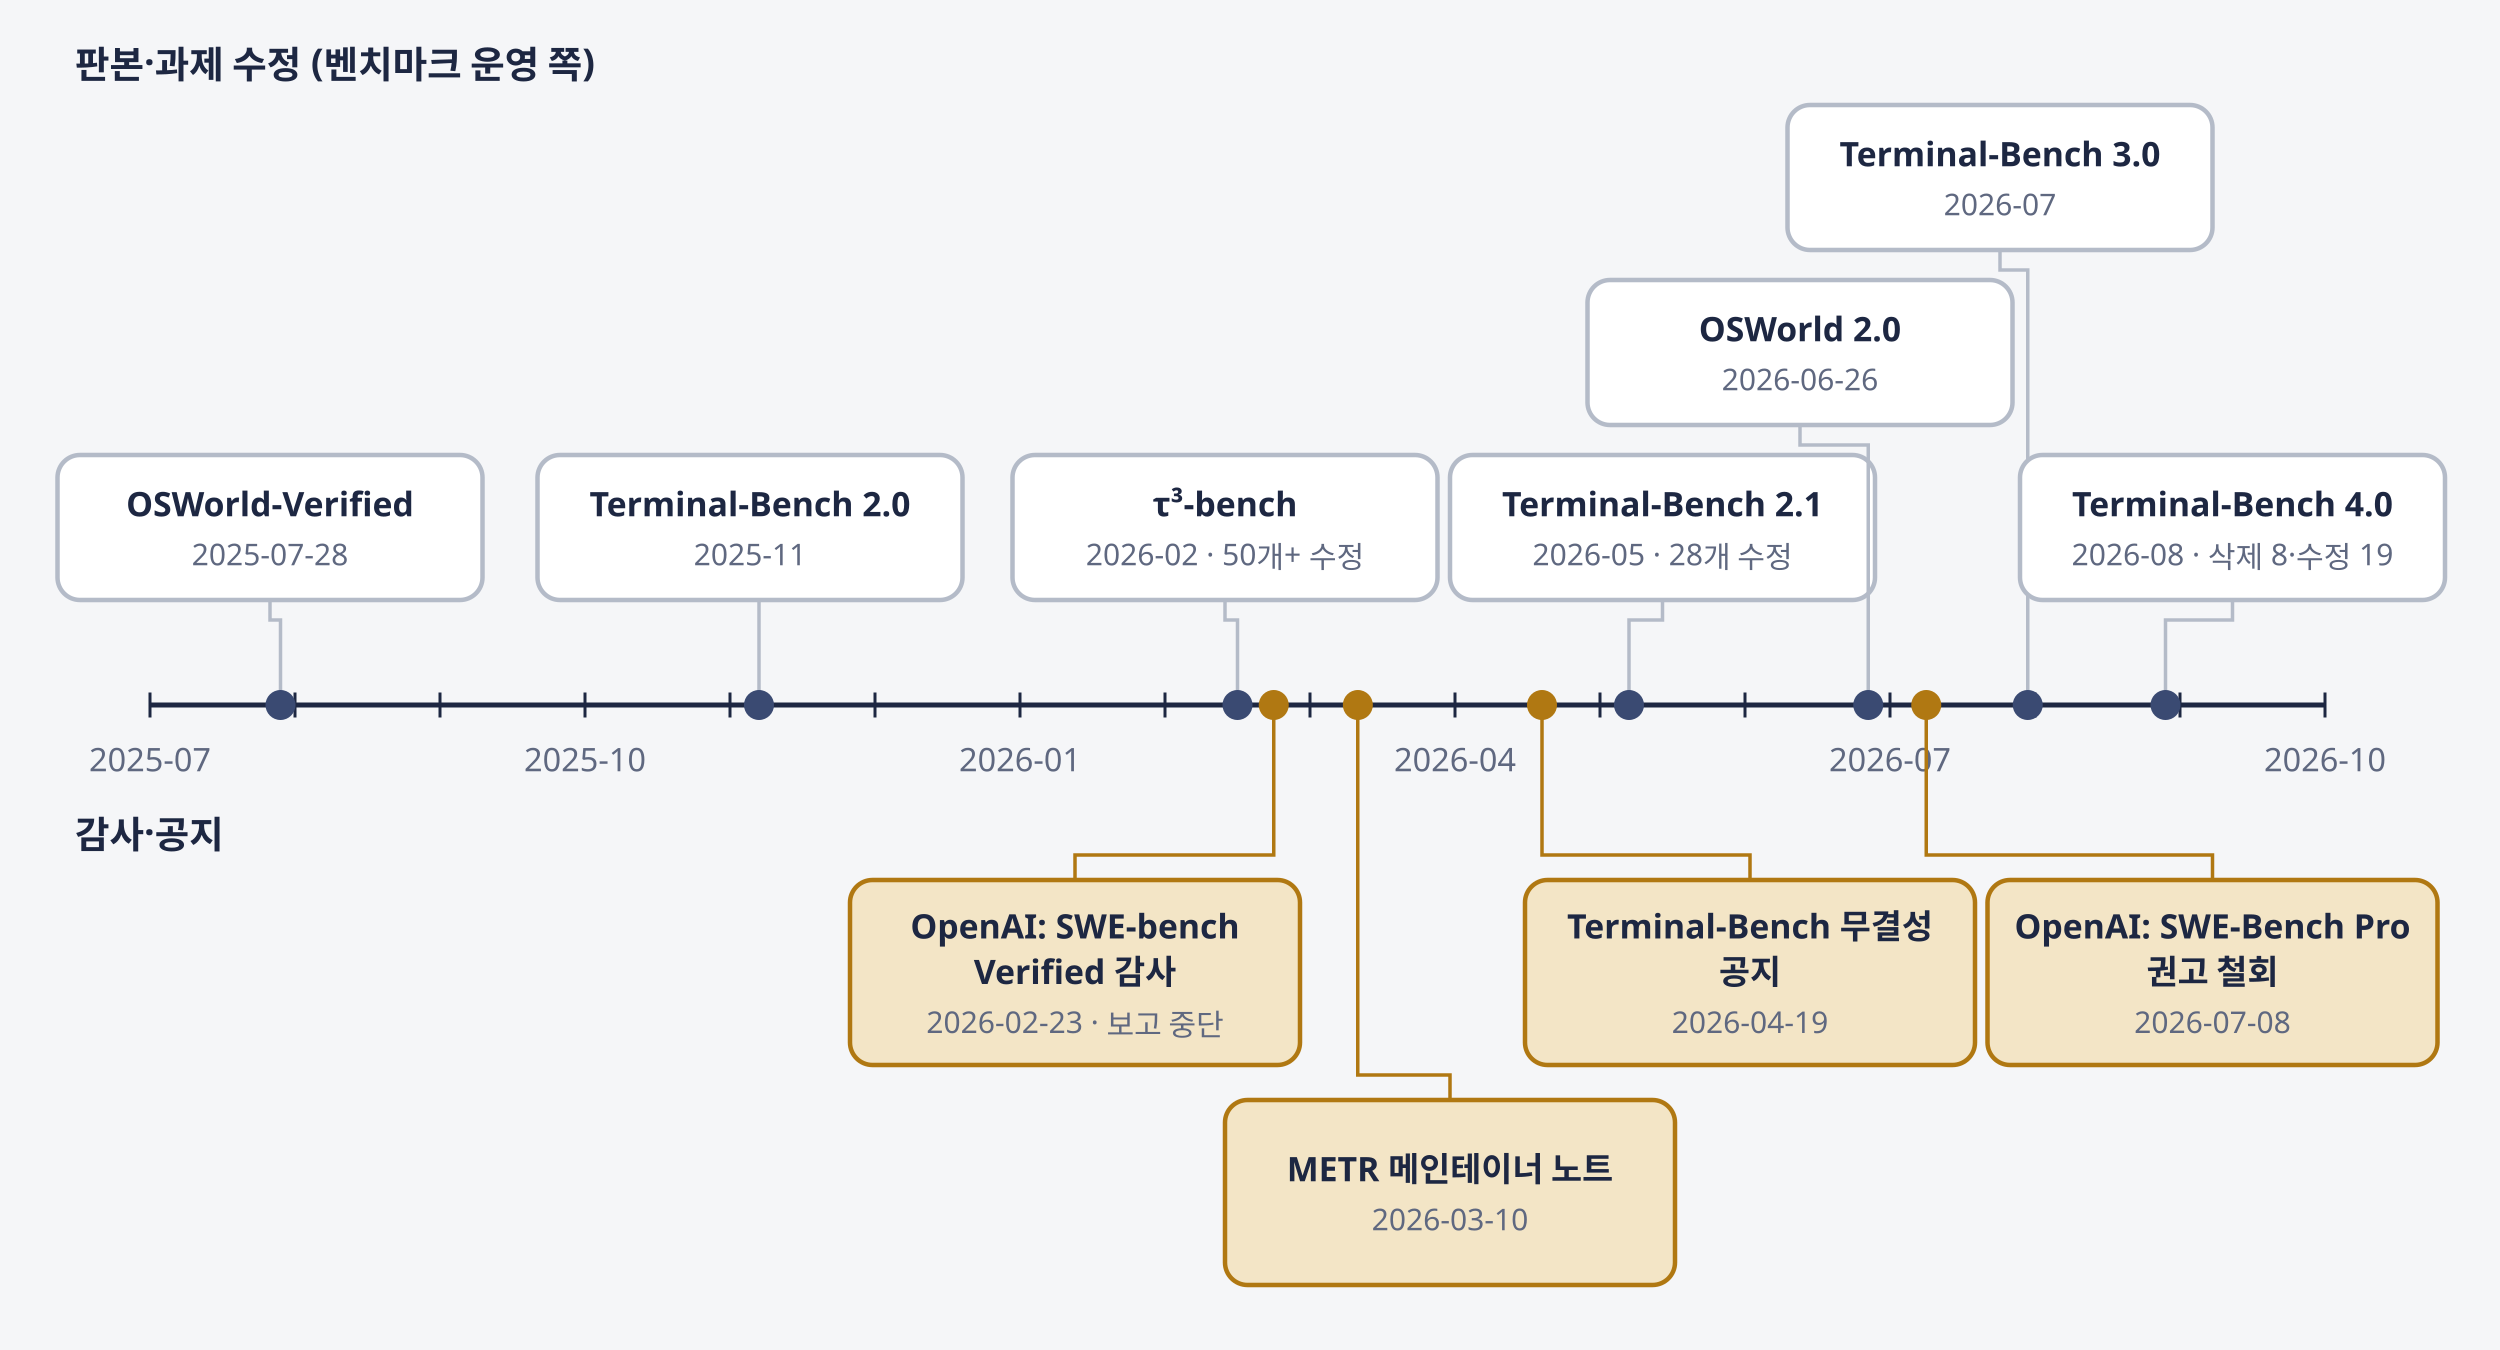
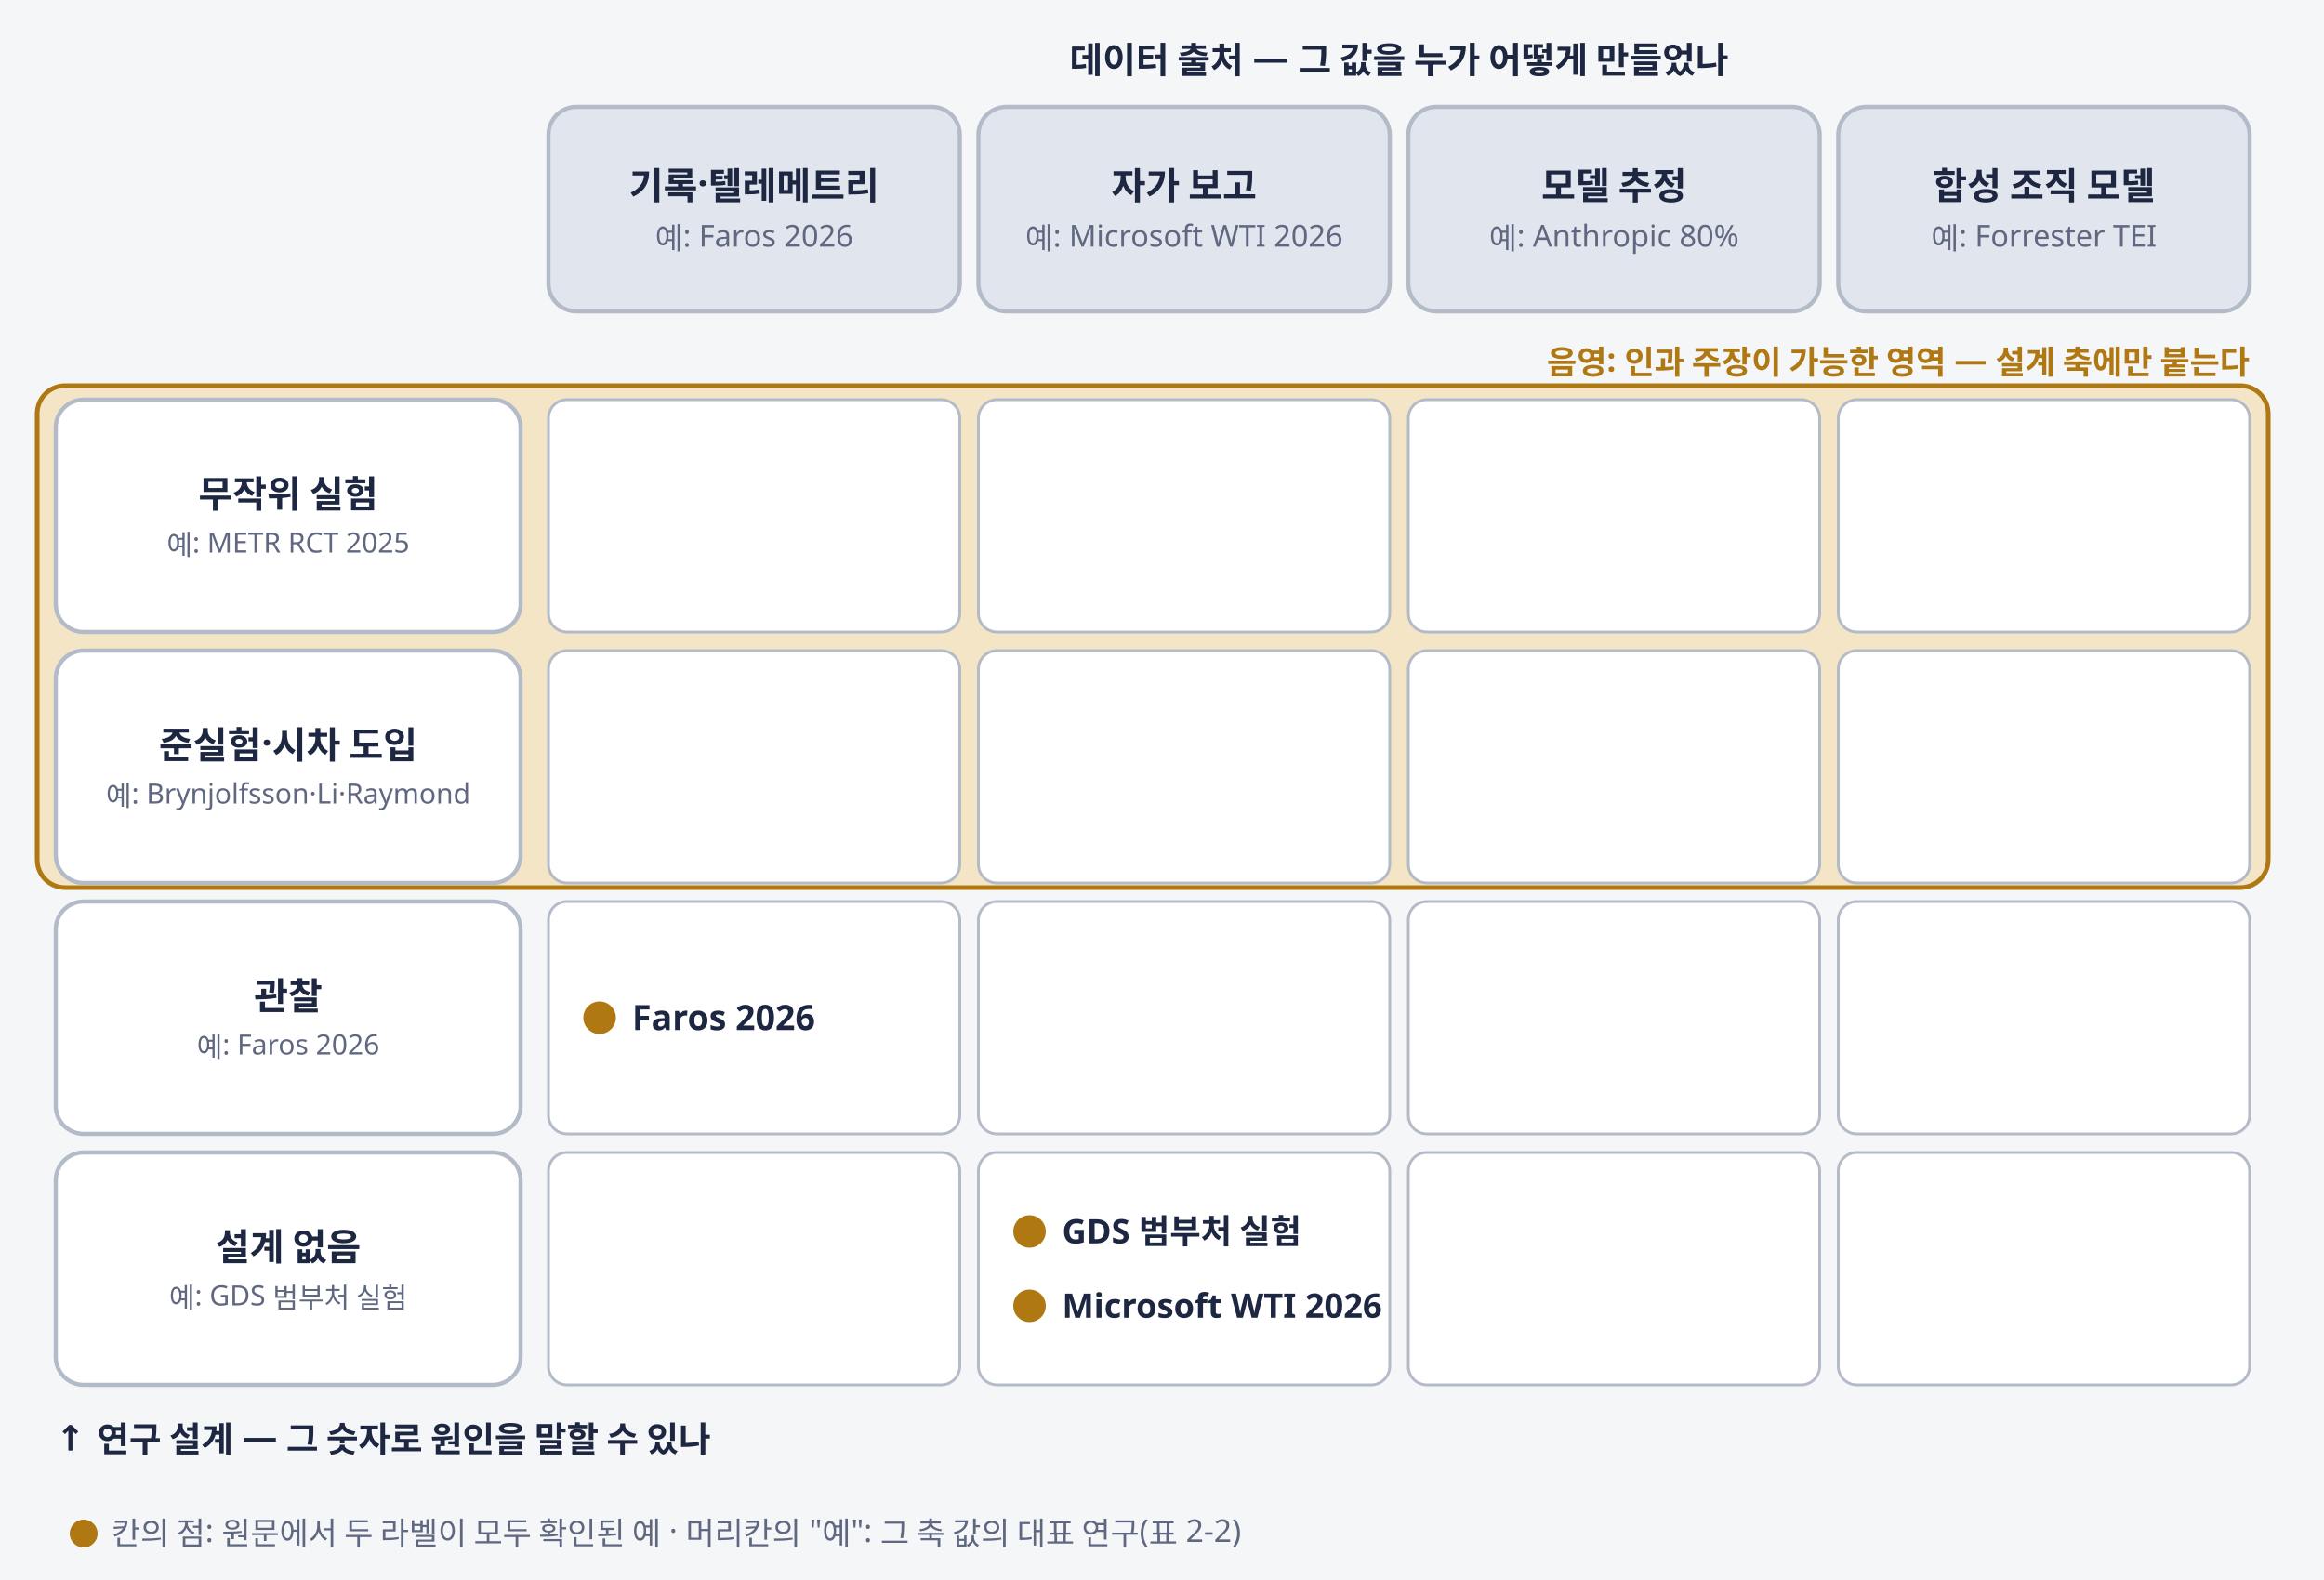
- <svg xmlns="http://www.w3.org/2000/svg" viewBox="0 0 1000 540" role="img" aria-label="벤치마크 감사·판본 이력 연표 (2025-07 ~ 2026-08)" font-family="Pretendard,'Apple SD Gothic Neo','Noto Sans KR',sans-serif">
+ <svg xmlns="http://www.w3.org/2000/svg" viewBox="0 0 1000 680" role="img" aria-label="연구 설계 × 데이터 출처 두 축 격자" font-family="Pretendard,'Apple SD Gothic Neo','Noto Sans KR',sans-serif">
  <defs>
    <marker id="mi" viewBox="0 0 10 10" refX="9" refY="5" markerWidth="7" markerHeight="7" orient="auto-start-reverse">
      <path d="M0,0L10,5L0,10z" fill="#1D2742" />
    </marker>
    <marker id="mc" viewBox="0 0 10 10" refX="9" refY="5" markerWidth="8" markerHeight="8" orient="auto-start-reverse">
      <path d="M0,0L10,5L0,10z" fill="#B07812" />
    </marker>
  </defs>
-   <rect width="1000" height="540" fill="#F5F6F8" />
-   <line x1="60" y1="282" x2="930" y2="282" stroke="#1D2742" stroke-width="2" />
-   <line x1="60" y1="277" x2="60" y2="287" stroke="#1D2742" stroke-width="1.2" />
-   <line x1="118" y1="277" x2="118" y2="287" stroke="#1D2742" stroke-width="1.2" />
-   <line x1="176" y1="277" x2="176" y2="287" stroke="#1D2742" stroke-width="1.2" />
-   <line x1="234" y1="277" x2="234" y2="287" stroke="#1D2742" stroke-width="1.2" />
-   <line x1="292" y1="277" x2="292" y2="287" stroke="#1D2742" stroke-width="1.2" />
-   <line x1="350" y1="277" x2="350" y2="287" stroke="#1D2742" stroke-width="1.2" />
-   <line x1="408" y1="277" x2="408" y2="287" stroke="#1D2742" stroke-width="1.2" />
-   <line x1="466" y1="277" x2="466" y2="287" stroke="#1D2742" stroke-width="1.2" />
-   <line x1="524" y1="277" x2="524" y2="287" stroke="#1D2742" stroke-width="1.2" />
-   <line x1="582" y1="277" x2="582" y2="287" stroke="#1D2742" stroke-width="1.2" />
-   <line x1="640" y1="277" x2="640" y2="287" stroke="#1D2742" stroke-width="1.2" />
-   <line x1="698" y1="277" x2="698" y2="287" stroke="#1D2742" stroke-width="1.2" />
-   <line x1="756" y1="277" x2="756" y2="287" stroke="#1D2742" stroke-width="1.2" />
-   <line x1="814" y1="277" x2="814" y2="287" stroke="#1D2742" stroke-width="1.2" />
-   <line x1="872" y1="277" x2="872" y2="287" stroke="#1D2742" stroke-width="1.2" />
-   <line x1="930" y1="277" x2="930" y2="287" stroke="#1D2742" stroke-width="1.2" />
-   <text fill="#5F6880" font-size="13" font-weight="400" text-anchor="middle" dominant-baseline="middle">
-     <tspan x="60.0" y="304.0">2025-07</tspan>
+   <rect width="1000" height="680" fill="#F5F6F8" />
+   <text fill="#1D2742" font-size="15.5" font-weight="700" text-anchor="middle" dominant-baseline="middle">
+     <tspan x="602.0" y="26.0">데이터 출처 — 그 값을 누가 어떻게 만들었나</tspan>
  </text>
-   <text fill="#5F6880" font-size="13" font-weight="400" text-anchor="middle" dominant-baseline="middle">
-     <tspan x="234.0" y="304.0">2025-10</tspan>
+   <rect x="236" y="46" width="177" height="88" rx="12" fill="#E1E5EE" stroke="#B4BBC8" stroke-width="1.8" />
+   <text x="324.5" y="85.7" fill="#1D2742" font-size="16" font-weight="700" text-anchor="middle">기록·텔레메트리</text>
+   <text x="324.5" y="107.2" fill="#5F6880" font-size="13" font-weight="400" text-anchor="middle">예: Faros 2026</text>
+   <rect x="421" y="46" width="177" height="88" rx="12" fill="#E1E5EE" stroke="#B4BBC8" stroke-width="1.8" />
+   <text x="509.5" y="85.7" fill="#1D2742" font-size="16" font-weight="700" text-anchor="middle">자가 보고</text>
+   <text x="509.5" y="107.2" fill="#5F6880" font-size="13" font-weight="400" text-anchor="middle">예: Microsoft WTI 2026</text>
+   <rect x="606" y="46" width="177" height="88" rx="12" fill="#E1E5EE" stroke="#B4BBC8" stroke-width="1.8" />
+   <text x="694.5" y="85.7" fill="#1D2742" font-size="16" font-weight="700" text-anchor="middle">모델 추정</text>
+   <text x="694.5" y="107.2" fill="#5F6880" font-size="13" font-weight="400" text-anchor="middle">예: Anthropic 80%</text>
+   <rect x="791" y="46" width="177" height="88" rx="12" fill="#E1E5EE" stroke="#B4BBC8" stroke-width="1.8" />
+   <text x="879.5" y="85.7" fill="#1D2742" font-size="16" font-weight="700" text-anchor="middle">합성 조직 모델</text>
+   <text x="879.5" y="107.2" fill="#5F6880" font-size="13" font-weight="400" text-anchor="middle">예: Forrester TEI</text>
+   <rect x="16.0" y="166.0" width="960.0" height="216.0" rx="12" fill="#F3E5C6" stroke="#B07812" stroke-width="2" />
+   <rect x="24" y="172" width="200" height="100" rx="12" fill="#FFFFFF" stroke="#B4BBC8" stroke-width="1.8" />
+   <text x="124.0" y="218.4" fill="#1D2742" font-size="16" font-weight="700" text-anchor="middle">무작위 실험</text>
+   <text x="124.0" y="238.8" fill="#5F6880" font-size="12" font-weight="400" text-anchor="middle">예: METR RCT 2025</text>
+   <rect x="236.0" y="172.0" width="177.0" height="100.0" rx="8" fill="#FFFFFF" stroke="#B4BBC8" stroke-width="1.2" />
+   <rect x="421.0" y="172.0" width="177.0" height="100.0" rx="8" fill="#FFFFFF" stroke="#B4BBC8" stroke-width="1.2" />
+   <rect x="606.0" y="172.0" width="177.0" height="100.0" rx="8" fill="#FFFFFF" stroke="#B4BBC8" stroke-width="1.2" />
+   <rect x="791.0" y="172.0" width="177.0" height="100.0" rx="8" fill="#FFFFFF" stroke="#B4BBC8" stroke-width="1.2" />
+   <rect x="24" y="280" width="200" height="100" rx="12" fill="#FFFFFF" stroke="#B4BBC8" stroke-width="1.8" />
+   <text x="124.0" y="326.4" fill="#1D2742" font-size="16" font-weight="700" text-anchor="middle">준실험·시차 도입</text>
+   <text x="124.0" y="346.8" fill="#5F6880" font-size="12" font-weight="400" text-anchor="middle">예: Brynjolfsson·Li·Raymond</text>
+   <rect x="236.0" y="280.0" width="177.0" height="100.0" rx="8" fill="#FFFFFF" stroke="#B4BBC8" stroke-width="1.2" />
+   <rect x="421.0" y="280.0" width="177.0" height="100.0" rx="8" fill="#FFFFFF" stroke="#B4BBC8" stroke-width="1.2" />
+   <rect x="606.0" y="280.0" width="177.0" height="100.0" rx="8" fill="#FFFFFF" stroke="#B4BBC8" stroke-width="1.2" />
+   <rect x="791.0" y="280.0" width="177.0" height="100.0" rx="8" fill="#FFFFFF" stroke="#B4BBC8" stroke-width="1.2" />
+   <rect x="24" y="388" width="200" height="100" rx="12" fill="#FFFFFF" stroke="#B4BBC8" stroke-width="1.8" />
+   <text x="124.0" y="434.4" fill="#1D2742" font-size="16" font-weight="700" text-anchor="middle">관찰</text>
+   <text x="124.0" y="454.8" fill="#5F6880" font-size="12" font-weight="400" text-anchor="middle">예: Faros 2026</text>
+   <rect x="236.0" y="388.0" width="177.0" height="100.0" rx="8" fill="#FFFFFF" stroke="#B4BBC8" stroke-width="1.2" />
+   <rect x="421.0" y="388.0" width="177.0" height="100.0" rx="8" fill="#FFFFFF" stroke="#B4BBC8" stroke-width="1.2" />
+   <rect x="606.0" y="388.0" width="177.0" height="100.0" rx="8" fill="#FFFFFF" stroke="#B4BBC8" stroke-width="1.2" />
+   <rect x="791.0" y="388.0" width="177.0" height="100.0" rx="8" fill="#FFFFFF" stroke="#B4BBC8" stroke-width="1.2" />
+   <rect x="24" y="496" width="200" height="100" rx="12" fill="#FFFFFF" stroke="#B4BBC8" stroke-width="1.8" />
+   <text x="124.0" y="542.4" fill="#1D2742" font-size="16" font-weight="700" text-anchor="middle">설계 없음</text>
+   <text x="124.0" y="562.8" fill="#5F6880" font-size="12" font-weight="400" text-anchor="middle">예: GDS 범부처 실험</text>
+   <rect x="236.0" y="496.0" width="177.0" height="100.0" rx="8" fill="#FFFFFF" stroke="#B4BBC8" stroke-width="1.2" />
+   <rect x="421.0" y="496.0" width="177.0" height="100.0" rx="8" fill="#FFFFFF" stroke="#B4BBC8" stroke-width="1.2" />
+   <rect x="606.0" y="496.0" width="177.0" height="100.0" rx="8" fill="#FFFFFF" stroke="#B4BBC8" stroke-width="1.2" />
+   <rect x="791.0" y="496.0" width="177.0" height="100.0" rx="8" fill="#FFFFFF" stroke="#B4BBC8" stroke-width="1.2" />
+   <text fill="#1D2742" font-size="15" font-weight="700" text-anchor="start" dominant-baseline="middle">
+     <tspan x="24.0" y="620.0">↑ 연구 설계 — 그 숫자로 원인을 말할 수 있나</tspan>
  </text>
-   <text fill="#5F6880" font-size="13" font-weight="400" text-anchor="middle" dominant-baseline="middle">
-     <tspan x="408.0" y="304.0">2026-01</tspan>
+   <circle cx="258" cy="438.0" r="7" fill="#B07812" />
+   <text fill="#1D2742" font-size="15" font-weight="700" text-anchor="start" dominant-baseline="middle">
+     <tspan x="272.0" y="438.0">Faros 2026</tspan>
  </text>
-   <text fill="#5F6880" font-size="13" font-weight="400" text-anchor="middle" dominant-baseline="middle">
-     <tspan x="582.0" y="304.0">2026-04</tspan>
+   <circle cx="443" cy="530" r="7" fill="#B07812" />
+   <text fill="#1D2742" font-size="14.5" font-weight="700" text-anchor="start" dominant-baseline="middle">
+     <tspan x="457.0" y="530.0">GDS 범부처 실험</tspan>
  </text>
-   <text fill="#5F6880" font-size="13" font-weight="400" text-anchor="middle" dominant-baseline="middle">
-     <tspan x="756.0" y="304.0">2026-07</tspan>
+   <circle cx="443" cy="562" r="7" fill="#B07812" />
+   <text fill="#1D2742" font-size="14.5" font-weight="700" text-anchor="start" dominant-baseline="middle">
+     <tspan x="457.0" y="562.0">Microsoft WTI 2026</tspan>
  </text>
-   <text fill="#5F6880" font-size="13" font-weight="400" text-anchor="middle" dominant-baseline="middle">
-     <tspan x="930.0" y="304.0">2026-10</tspan>
+   <text fill="#B07812" font-size="14" font-weight="700" text-anchor="end" dominant-baseline="middle">
+     <tspan x="968.0" y="156.0">음영: 인과 주장이 가능한 영역 — 설계 축에만 붙는다</tspan>
  </text>
-   <text fill="#1D2742" font-size="15" font-weight="700" text-anchor="start" dominant-baseline="middle">
-     <tspan x="30.0" y="26.0">판본·과제 수정 (벤치마크 운영 쪽)</tspan>
+   <circle cx="36" cy="660" r="6" fill="#B07812" />
+   <text fill="#5F6880" font-size="13.5" font-weight="400" text-anchor="start" dominant-baseline="middle">
+     <tspan x="48.0" y="660.0">칸의 점: 원문에서 두 라벨이 모두 확인된 예  ·  머리칸의 "예": 그 축 값의 대표 연구(표 2-2)</tspan>
  </text>
-   <text fill="#1D2742" font-size="15" font-weight="700" text-anchor="start" dominant-baseline="middle">
-     <tspan x="30.0" y="334.0">감사·공지</tspan>
-   </text>
-   <path d="M112.2,282 L112.2,248 L108.0,248 L108.0,240" fill="none" stroke="#B4BBC8" stroke-width="1.4" />
-   <circle cx="112.2" cy="282" r="6" fill="#3A4A72" />
-   <rect x="23.0" y="182" width="170" height="58" rx="9" fill="#FFFFFF" stroke="#B4BBC8" stroke-width="1.8" />
-   <text x="108.0" y="206.5" fill="#1D2742" font-size="13.5" font-weight="700" text-anchor="middle">OSWorld-Verified</text>
-   <text x="108.0" y="226.1" fill="#5F6880" font-size="12" font-weight="400" text-anchor="middle">2025-07-28</text>
-   <line x1="303.6" y1="282" x2="303.6" y2="240" stroke="#B4BBC8" stroke-width="1.4" />
-   <circle cx="303.6" cy="282" r="6" fill="#3A4A72" />
-   <rect x="215.0" y="182" width="170" height="58" rx="9" fill="#FFFFFF" stroke="#B4BBC8" stroke-width="1.8" />
-   <text x="300.0" y="206.5" fill="#1D2742" font-size="13.5" font-weight="700" text-anchor="middle">Terminal-Bench 2.0</text>
-   <text x="300.0" y="226.1" fill="#5F6880" font-size="12" font-weight="400" text-anchor="middle">2025-11</text>
-   <path d="M495.0,282 L495.0,248 L490.0,248 L490.0,240" fill="none" stroke="#B4BBC8" stroke-width="1.4" />
-   <circle cx="495.0" cy="282" r="6" fill="#3A4A72" />
-   <rect x="405.0" y="182" width="170" height="58" rx="9" fill="#FFFFFF" stroke="#B4BBC8" stroke-width="1.8" />
-   <text x="490.0" y="206.5" fill="#1D2742" font-size="13.5" font-weight="700" text-anchor="middle">τ³-bench</text>
-   <text x="490.0" y="226.1" fill="#5F6880" font-size="12" font-weight="400" text-anchor="middle">2026-02 · 50개+ 수정</text>
-   <path d="M651.6,282 L651.6,248 L665.0,248 L665.0,240" fill="none" stroke="#B4BBC8" stroke-width="1.4" />
-   <circle cx="651.6" cy="282" r="6" fill="#3A4A72" />
-   <rect x="580.0" y="182" width="170" height="58" rx="9" fill="#FFFFFF" stroke="#B4BBC8" stroke-width="1.8" />
-   <text x="665.0" y="206.5" fill="#1D2742" font-size="13.5" font-weight="700" text-anchor="middle">Terminal-Bench 2.1</text>
-   <text x="665.0" y="226.1" fill="#5F6880" font-size="12" font-weight="400" text-anchor="middle">2026-05 · 28개 수정</text>
-   <path d="M747.3,282 L747.3,178 L720.0,178 L720.0,170" fill="none" stroke="#B4BBC8" stroke-width="1.4" />
-   <circle cx="747.3" cy="282" r="6" fill="#3A4A72" />
-   <rect x="635.0" y="112" width="170" height="58" rx="9" fill="#FFFFFF" stroke="#B4BBC8" stroke-width="1.8" />
-   <text x="720.0" y="136.5" fill="#1D2742" font-size="13.5" font-weight="700" text-anchor="middle">OSWorld 2.0</text>
-   <text x="720.0" y="156.1" fill="#5F6880" font-size="12" font-weight="400" text-anchor="middle">2026-06-26</text>
-   <path d="M811.1,282 L811.1,108 L800.0,108 L800.0,100" fill="none" stroke="#B4BBC8" stroke-width="1.4" />
-   <circle cx="811.1" cy="282" r="6" fill="#3A4A72" />
-   <rect x="715.0" y="42" width="170" height="58" rx="9" fill="#FFFFFF" stroke="#B4BBC8" stroke-width="1.8" />
-   <text x="800.0" y="66.5" fill="#1D2742" font-size="13.5" font-weight="700" text-anchor="middle">Terminal-Bench 3.0</text>
-   <text x="800.0" y="86.1" fill="#5F6880" font-size="12" font-weight="400" text-anchor="middle">2026-07</text>
-   <path d="M866.2,282 L866.2,248 L893.0,248 L893.0,240" fill="none" stroke="#B4BBC8" stroke-width="1.4" />
-   <circle cx="866.2" cy="282" r="6" fill="#3A4A72" />
-   <rect x="808.0" y="182" width="170" height="58" rx="9" fill="#FFFFFF" stroke="#B4BBC8" stroke-width="1.8" />
-   <text x="893.0" y="206.5" fill="#1D2742" font-size="13.5" font-weight="700" text-anchor="middle">Terminal-Bench 4.0</text>
-   <text x="893.0" y="226.1" fill="#5F6880" font-size="12" font-weight="400" text-anchor="middle">2026-08 · 삭제 8·수정 19</text>
-   <path d="M509.5,282 L509.5,342 L430.0,342 L430.0,352" fill="none" stroke="#B07812" stroke-width="1.4" />
-   <circle cx="509.5" cy="282" r="6" fill="#B07812" />
-   <rect x="340.0" y="352" width="180" height="74" rx="9" fill="#F3E5C6" stroke="#B07812" stroke-width="1.8" />
-   <text x="430.0" y="375.4" fill="#1D2742" font-size="13.5" font-weight="700" text-anchor="middle">OpenAI: SWE-bench</text>
-   <text x="430.0" y="393.6" fill="#1D2742" font-size="13.5" font-weight="700" text-anchor="middle">Verified 감사</text>
-   <text x="430.0" y="413.2" fill="#5F6880" font-size="12" font-weight="400" text-anchor="middle">2026-02-23 · 보고 중단</text>
-   <path d="M543.1,282 L543.1,430 L580.0,430 L580.0,440" fill="none" stroke="#B07812" stroke-width="1.4" />
-   <circle cx="543.14" cy="282" r="6" fill="#B07812" />
-   <rect x="490.0" y="440" width="180" height="74" rx="9" fill="#F3E5C6" stroke="#B07812" stroke-width="1.8" />
-   <text x="580.0" y="472.5" fill="#1D2742" font-size="13.5" font-weight="700" text-anchor="middle">METR 메인테이너 노트</text>
-   <text x="580.0" y="492.1" fill="#5F6880" font-size="12" font-weight="400" text-anchor="middle">2026-03-10</text>
-   <path d="M616.8,282 L616.8,342 L700.0,342 L700.0,352" fill="none" stroke="#B07812" stroke-width="1.4" />
-   <circle cx="616.8" cy="282" r="6" fill="#B07812" />
-   <rect x="610.0" y="352" width="180" height="74" rx="9" fill="#F3E5C6" stroke="#B07812" stroke-width="1.8" />
-   <text x="700.0" y="375.4" fill="#1D2742" font-size="13.5" font-weight="700" text-anchor="middle">Terminal-Bench 무결성</text>
-   <text x="700.0" y="393.6" fill="#1D2742" font-size="13.5" font-weight="700" text-anchor="middle">공지</text>
-   <text x="700.0" y="413.2" fill="#5F6880" font-size="12" font-weight="400" text-anchor="middle">2026-04-19</text>
-   <path d="M770.5,282 L770.5,342 L885.0,342 L885.0,352" fill="none" stroke="#B07812" stroke-width="1.4" />
-   <circle cx="770.5" cy="282" r="6" fill="#B07812" />
-   <rect x="795.0" y="352" width="180" height="74" rx="9" fill="#F3E5C6" stroke="#B07812" stroke-width="1.8" />
-   <text x="885.0" y="375.4" fill="#1D2742" font-size="13.5" font-weight="700" text-anchor="middle">OpenAI: SWE-Bench Pro</text>
-   <text x="885.0" y="393.6" fill="#1D2742" font-size="13.5" font-weight="700" text-anchor="middle">권고 철회</text>
-   <text x="885.0" y="413.2" fill="#5F6880" font-size="12" font-weight="400" text-anchor="middle">2026-07-08</text>
</svg>
